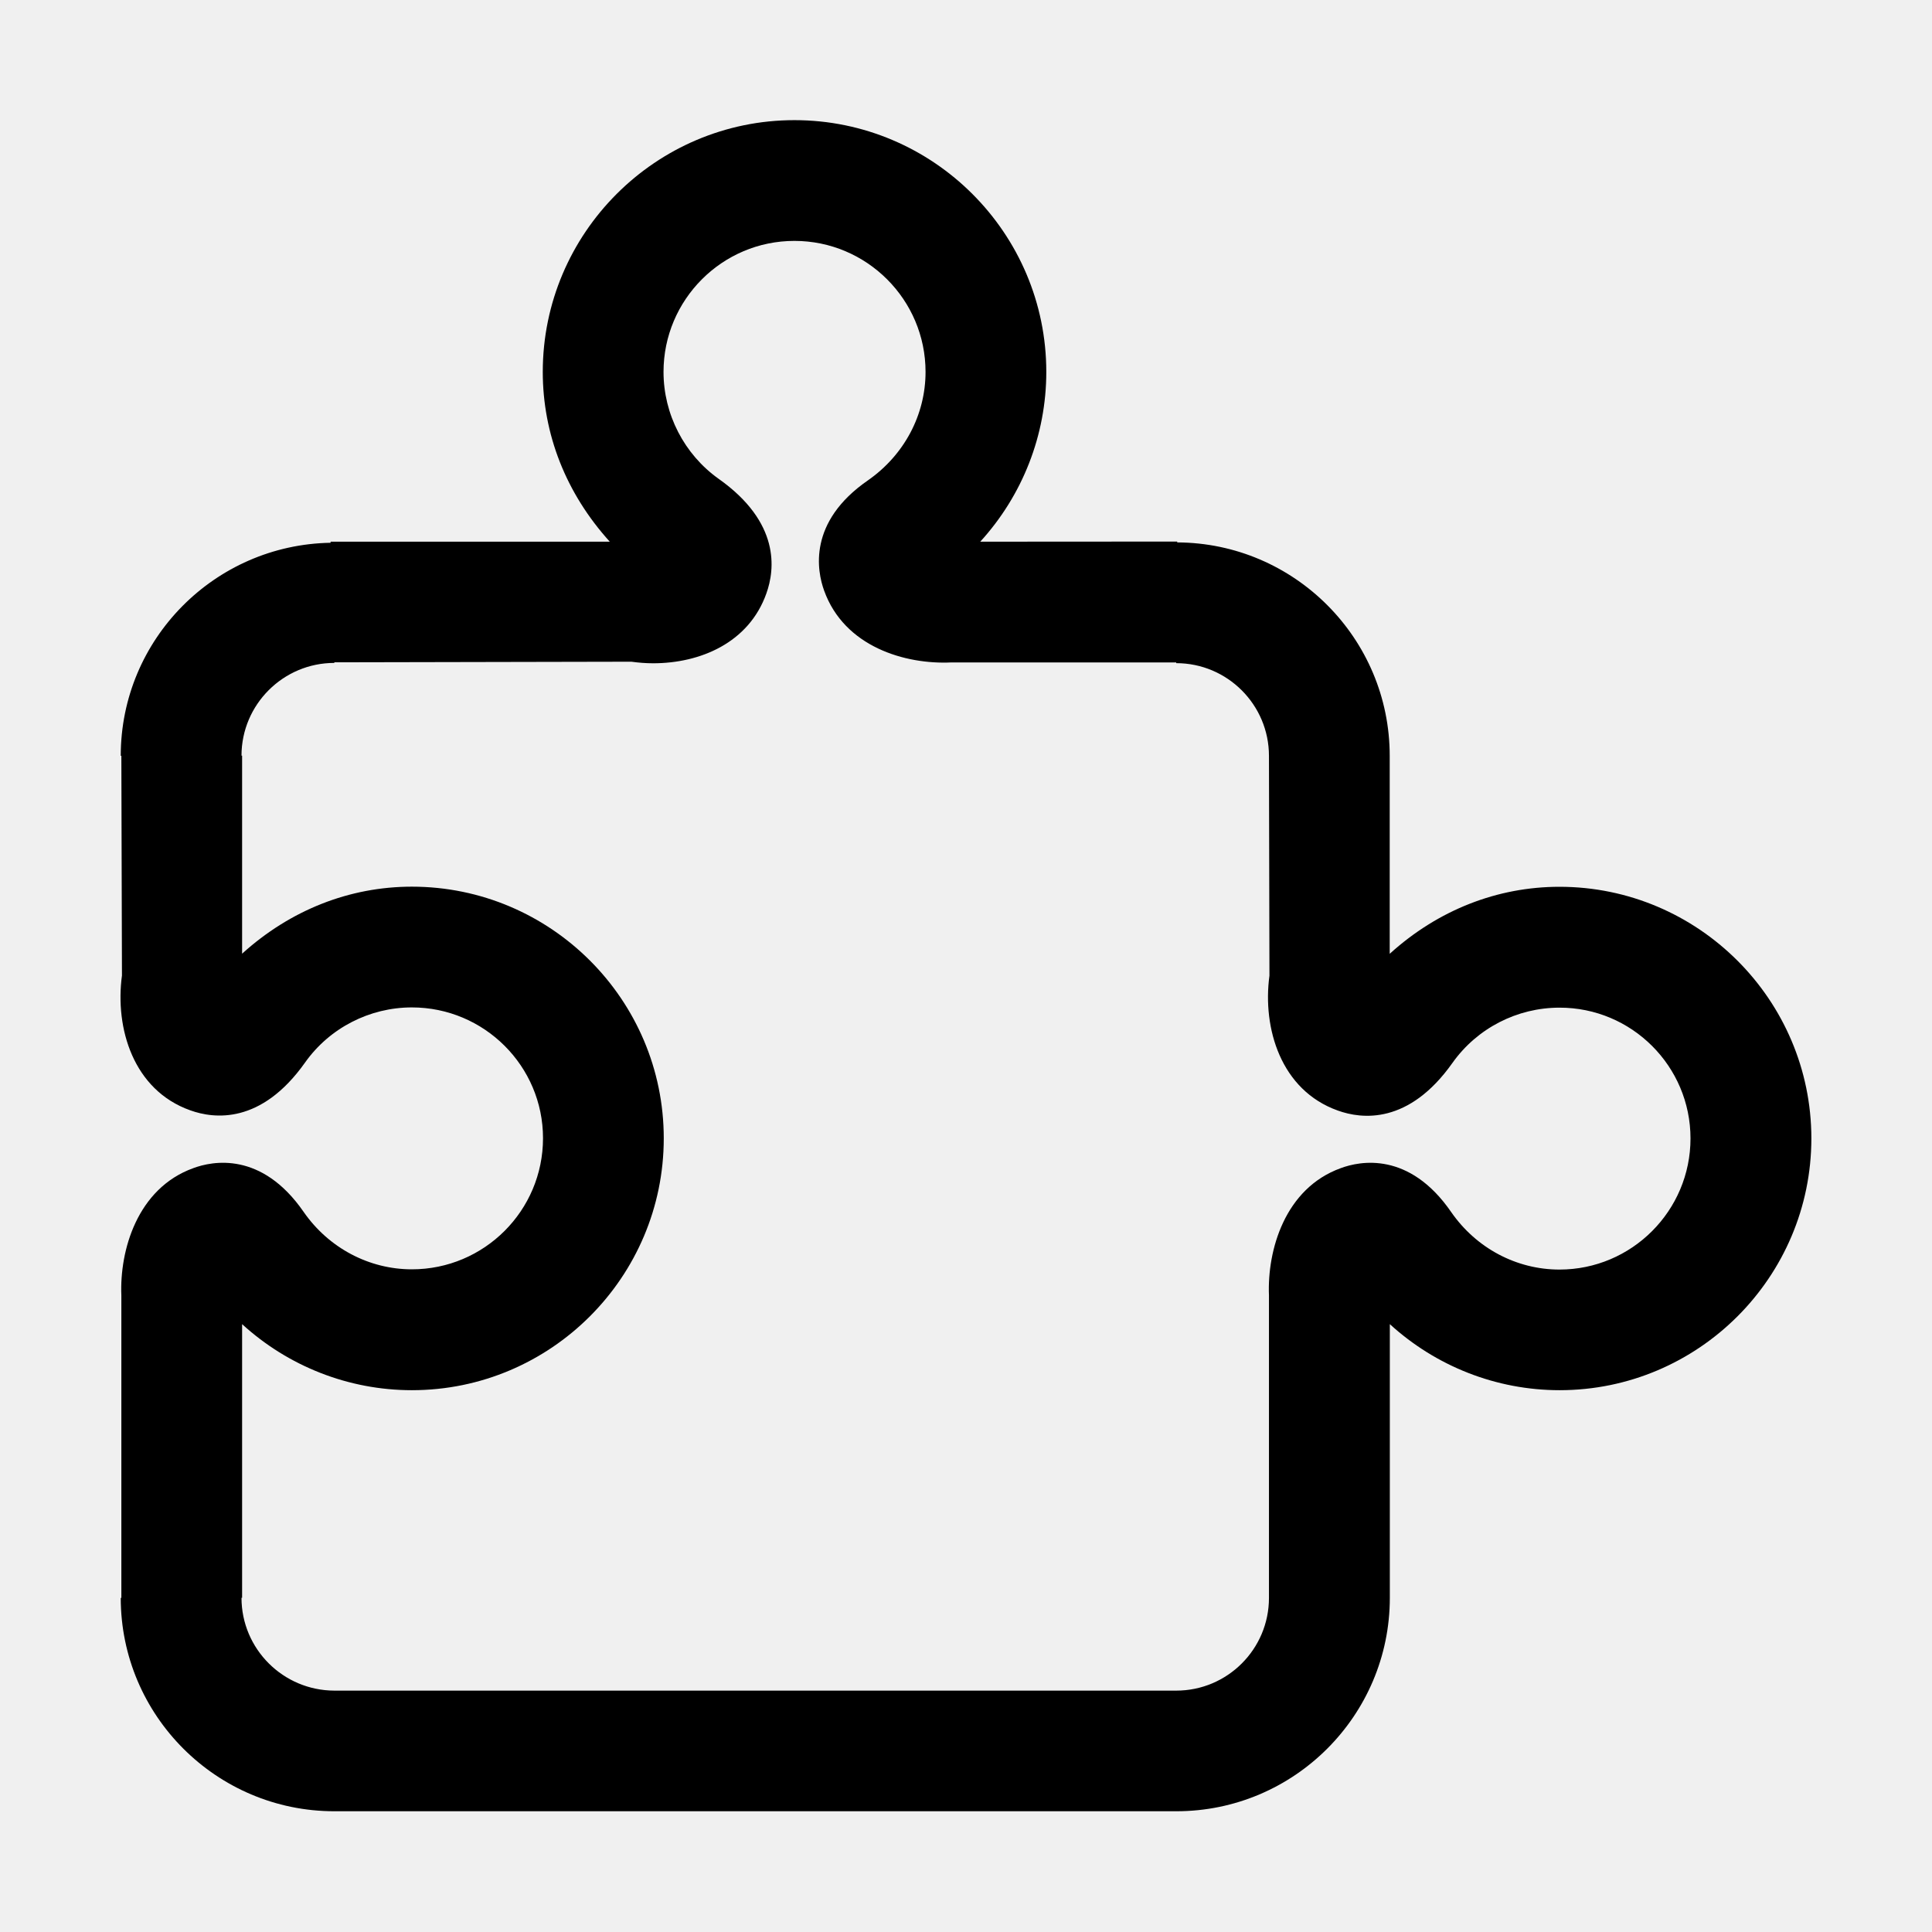
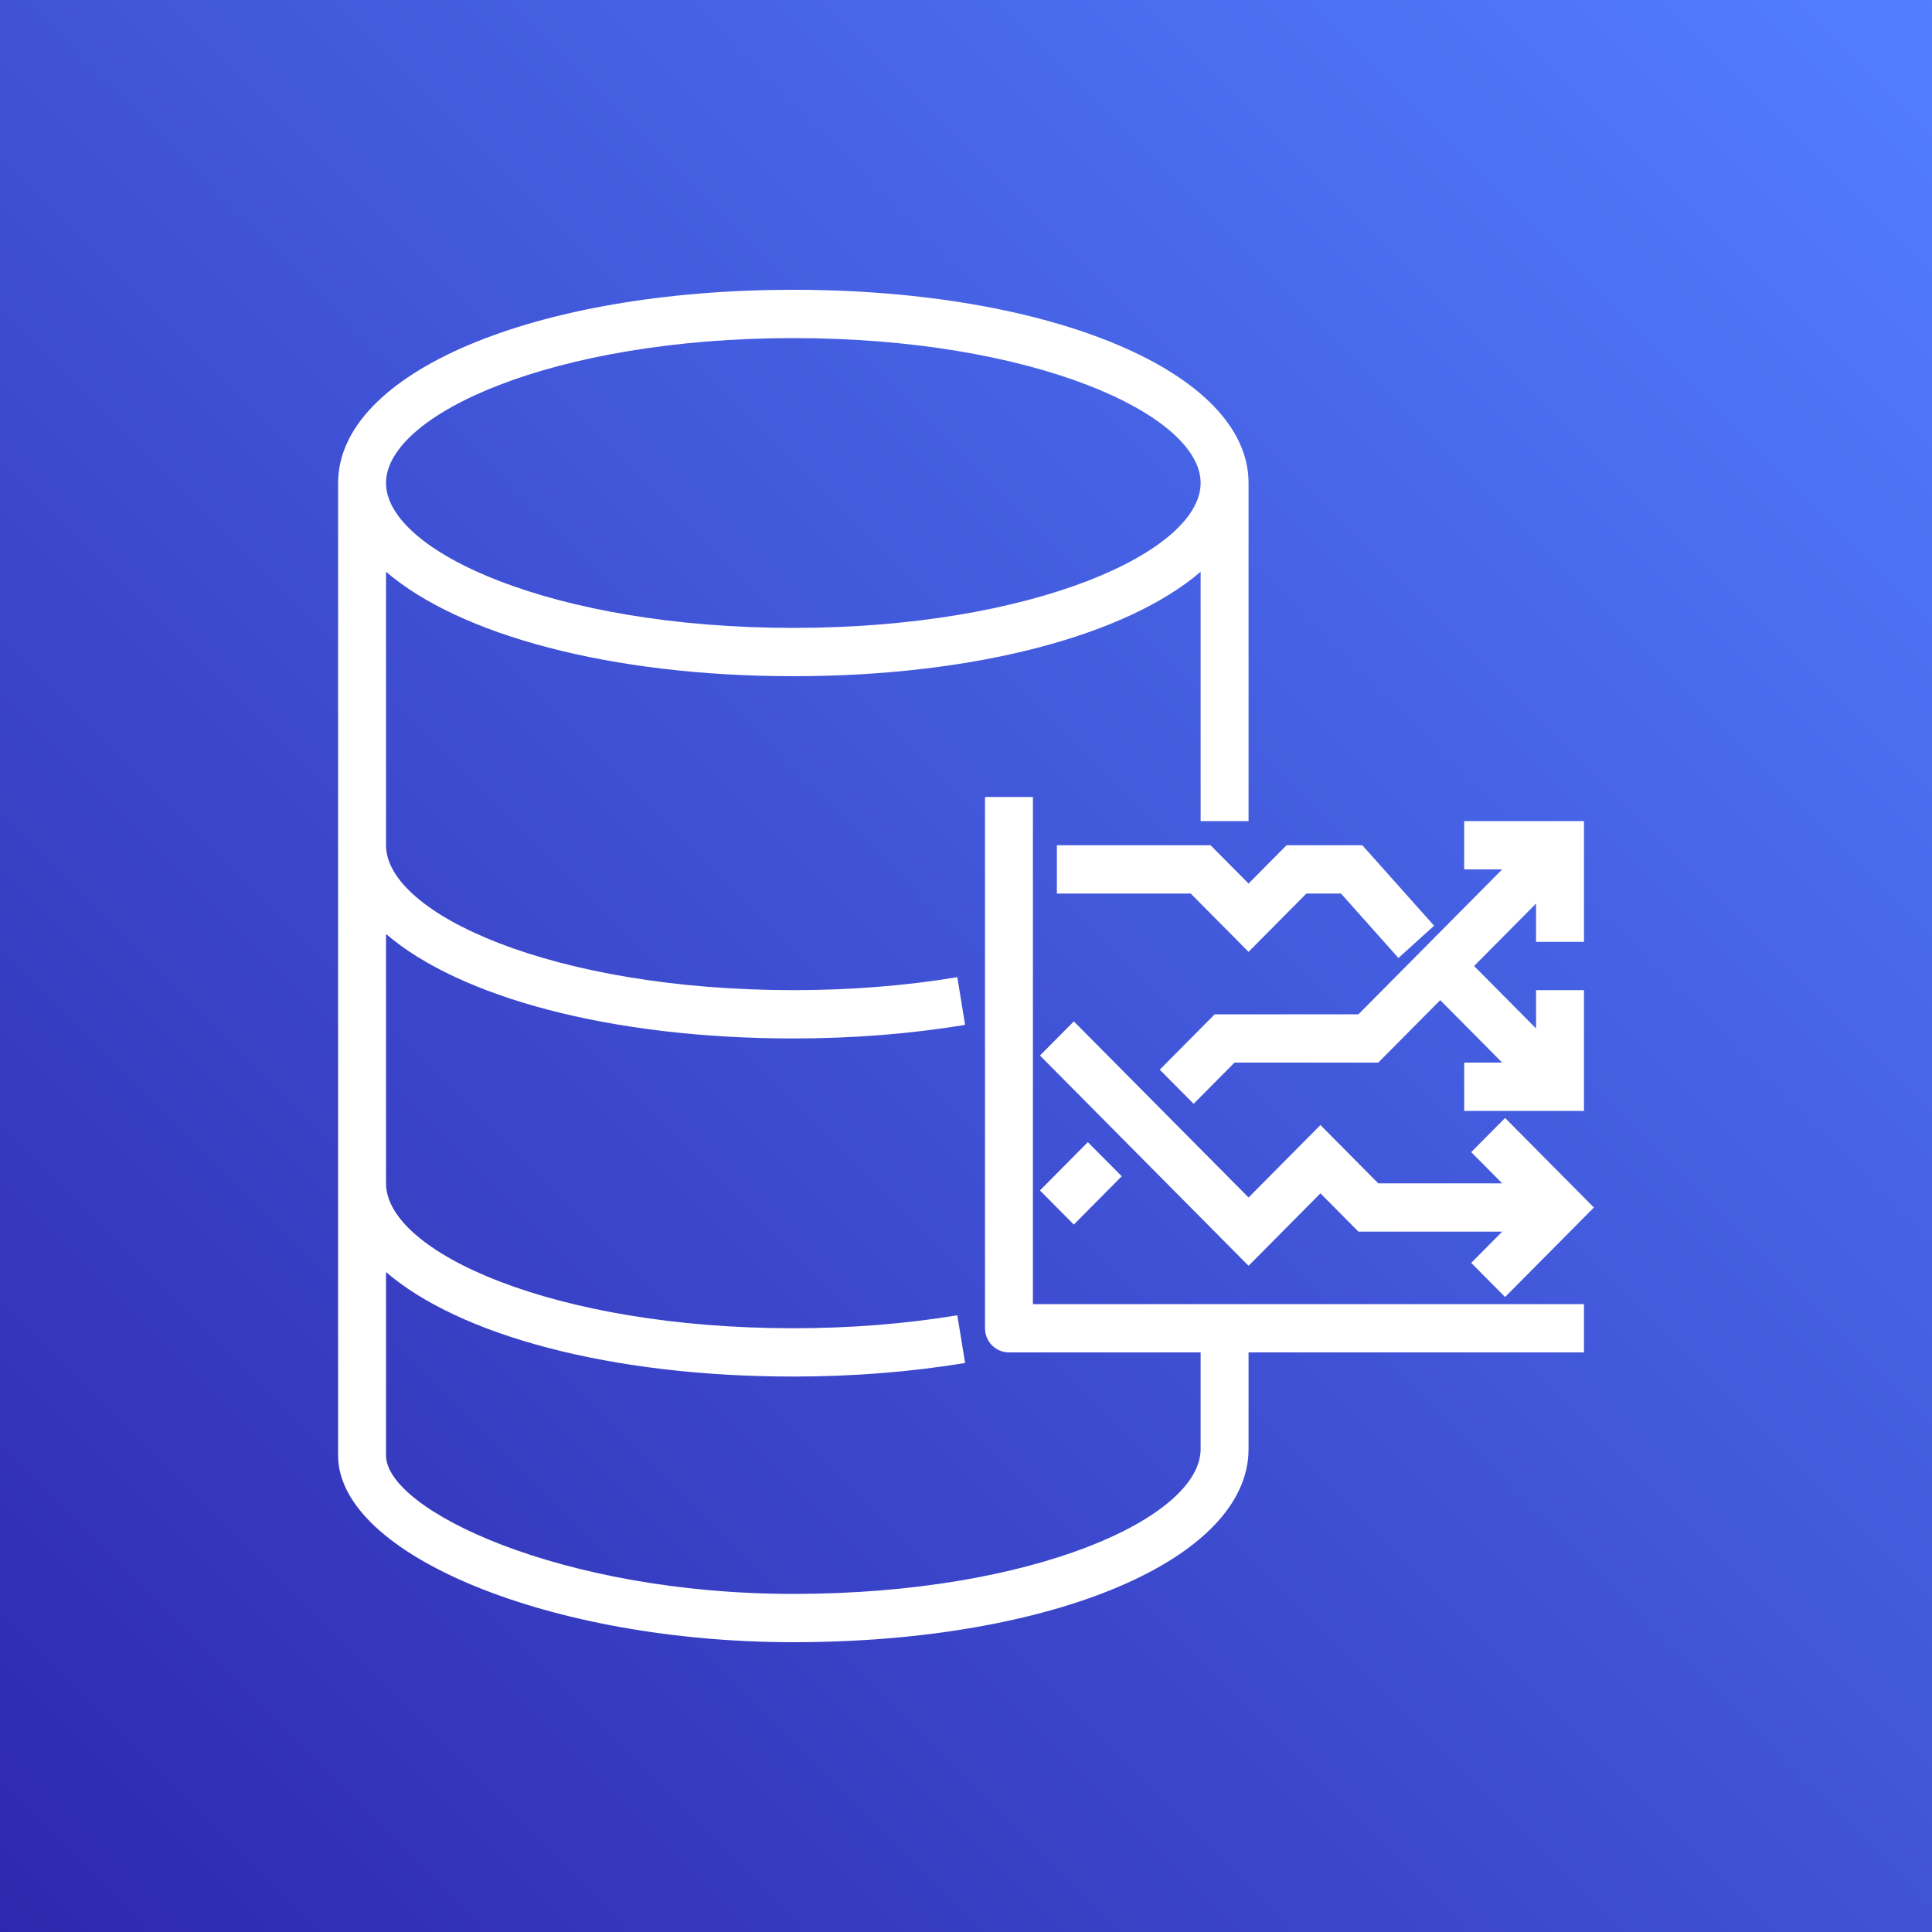
- <svg xmlns="http://www.w3.org/2000/svg" t="1575804206892" class="icon" viewBox="0 0 1024 1024" version="1.1" p-id="3145" width="200" height="200">
+ <svg xmlns="http://www.w3.org/2000/svg" width="128" height="128" viewBox="0 0 256 256">
  <defs>
-     <style type="text/css" />
+     <linearGradient id="IconifyId191d642780c1650ec275" x1="0%" x2="100%" y1="100%" y2="0%">
+       <stop offset="0%" stop-color="#2E27AD" />
+       <stop offset="100%" stop-color="#527FFF" />
+     </linearGradient>
  </defs>
-   <path d="M826.56 470.016c-32.896 0-64.384 12.288-89.984 35.52l0-104.96c0-62.208-50.496-112.832-112.64-113.088L623.936 287.04 519.552 287.104C541.824 262.72 554.56 230.72 554.56 197.12c0-73.536-59.904-133.44-133.504-133.44-73.472 0-133.376 59.904-133.376 133.44 0 32.896 12.224 64.256 35.52 89.984L175.232 287.104l0 0.576C113.728 288.704 64 338.88 64 400.576l0.32 0 0.32 116.48C60.864 544.896 70.592 577.728 100.8 588.48c12.736 4.608 37.632 7.488 60.864-25.28 12.992-18.368 34.24-29.248 56.64-29.248 38.336 0 69.504 31.104 69.504 69.312 0 38.4-31.168 69.504-69.504 69.504-22.656 0-44.032-11.264-57.344-30.4C138.688 610.112 112.576 615.36 102.464 619.136c-29.824 10.752-39.104 43.776-38.144 67.392l0 160.384L64 846.912C64 909.248 114.752 960 177.216 960l446.272 0c62.4 0 113.152-50.752 113.152-113.152l0-145.024c24.384 22.272 56.384 35.008 89.984 35.008 73.536 0 133.44-59.904 133.44-133.504C960 529.92 900.096 470.016 826.56 470.016zM826.56 672.896c-22.72 0-44.032-11.264-57.344-30.4-22.272-32.384-48.448-27.136-58.56-23.36-29.824 10.752-39.04 43.776-38.08 67.392l0 160.384c0 27.136-22.016 49.152-49.152 49.152L177.216 896.064C150.08 896 128 873.984 128 846.848l0.32 0 0-145.024c24.384 22.272 56.384 35.008 89.984 35.008 73.6 0 133.504-59.904 133.504-133.504 0-73.472-59.904-133.376-133.504-133.376-32.896 0-64.32 12.288-89.984 35.52l0-104.96L128 400.512c0-27.072 22.08-49.152 49.216-49.152L177.216 351.04 334.656 350.72c3.776 0.512 7.616 0.832 11.52 0.832 24.896 0 50.752-10.816 60.032-37.056 4.544-12.736 7.424-37.568-25.344-60.736C362.624 240.768 351.68 219.52 351.68 197.12c0-38.272 31.104-69.44 69.376-69.44 38.336 0 69.504 31.168 69.504 69.44 0 22.72-11.264 44.032-30.528 57.472C427.968 276.736 433.088 302.784 436.8 313.024c10.752 29.888 43.072 39.232 67.392 38.08l119.232 0 0 0.384c27.136 0 49.152 22.08 49.152 49.152l0.256 116.48c-3.776 27.84 6.016 60.736 36.224 71.488 12.736 4.608 37.632 7.488 60.8-25.28 13.056-18.368 34.24-29.248 56.704-29.248C864.832 534.016 896 565.12 896 603.392 896 641.728 864.832 672.896 826.56 672.896z" p-id="3146" />
+   <path fill="url(#IconifyId191d642780c1650ec275)" d="M0 0h256v256H0z" />
+   <path fill="#FFF" d="m194.942 167.338l4.105-4.138H180l-5.035-5.075l-9.524 9.6l-27.643-27.863l4.49-4.524l23.153 23.337l9.524-9.6l7.663 7.725h16.42l-4.105-4.138l4.49-4.524L211.2 160l-11.769 11.862zm-29.502-50.263l5.035-5.075h10.041l9.509 10.662l-4.724 4.276l-7.613-8.538h-4.585l-7.663 7.725l-7.664-7.725h-17.734V112h20.362zm33.607-1.875h-5.035v-6.4h15.874v16h-6.35v-5.075l-8.21 8.275l8.21 8.275V131.2h6.35v16h-15.874v-6.4h5.035l-8.21-8.275l-8.21 8.275H163.58l-5.42 5.462l-4.488-4.524l7.28-7.338H180zm-61.25 42.538l6.35-6.4l4.489 4.524l-6.35 6.4zM105.12 44.8c31.807 0 53.97 10.118 53.97 19.2s-22.163 19.2-53.97 19.2c-31.808 0-53.97-10.118-53.97-19.2s22.162-19.2 53.97-19.2m31.747 60.8h-6.35V176c0 1.766 1.42 3.2 3.175 3.2h25.398V192c0 9.082-22.163 19.2-53.97 19.2c-30.795 0-53.97-11.133-53.97-18.352v-24.291c9.705 8.352 29.705 13.843 53.97 13.843c7.886 0 15.546-.605 22.76-1.802l-1.03-6.316c-6.876 1.139-14.187 1.718-21.73 1.718c-31.808 0-53.97-10.118-53.97-19.2v-33.043c9.705 8.352 29.705 13.843 53.97 13.843c7.886 0 15.546-.605 22.76-1.802l-1.03-6.316c-6.876 1.139-14.187 1.718-21.73 1.718c-31.808 0-53.97-10.118-53.97-19.2V75.757C60.854 84.109 80.854 89.6 105.12 89.6c24.264 0 44.265-5.491 53.97-13.843V108.8h6.35V64c0-14.595-25.932-25.6-60.32-25.6S44.8 49.405 44.8 64v128.848c0 13.184 28.188 24.752 60.32 24.752c34.388 0 60.32-11.005 60.32-25.6v-12.8h44.446v-6.4h-73.019z" />
</svg>
